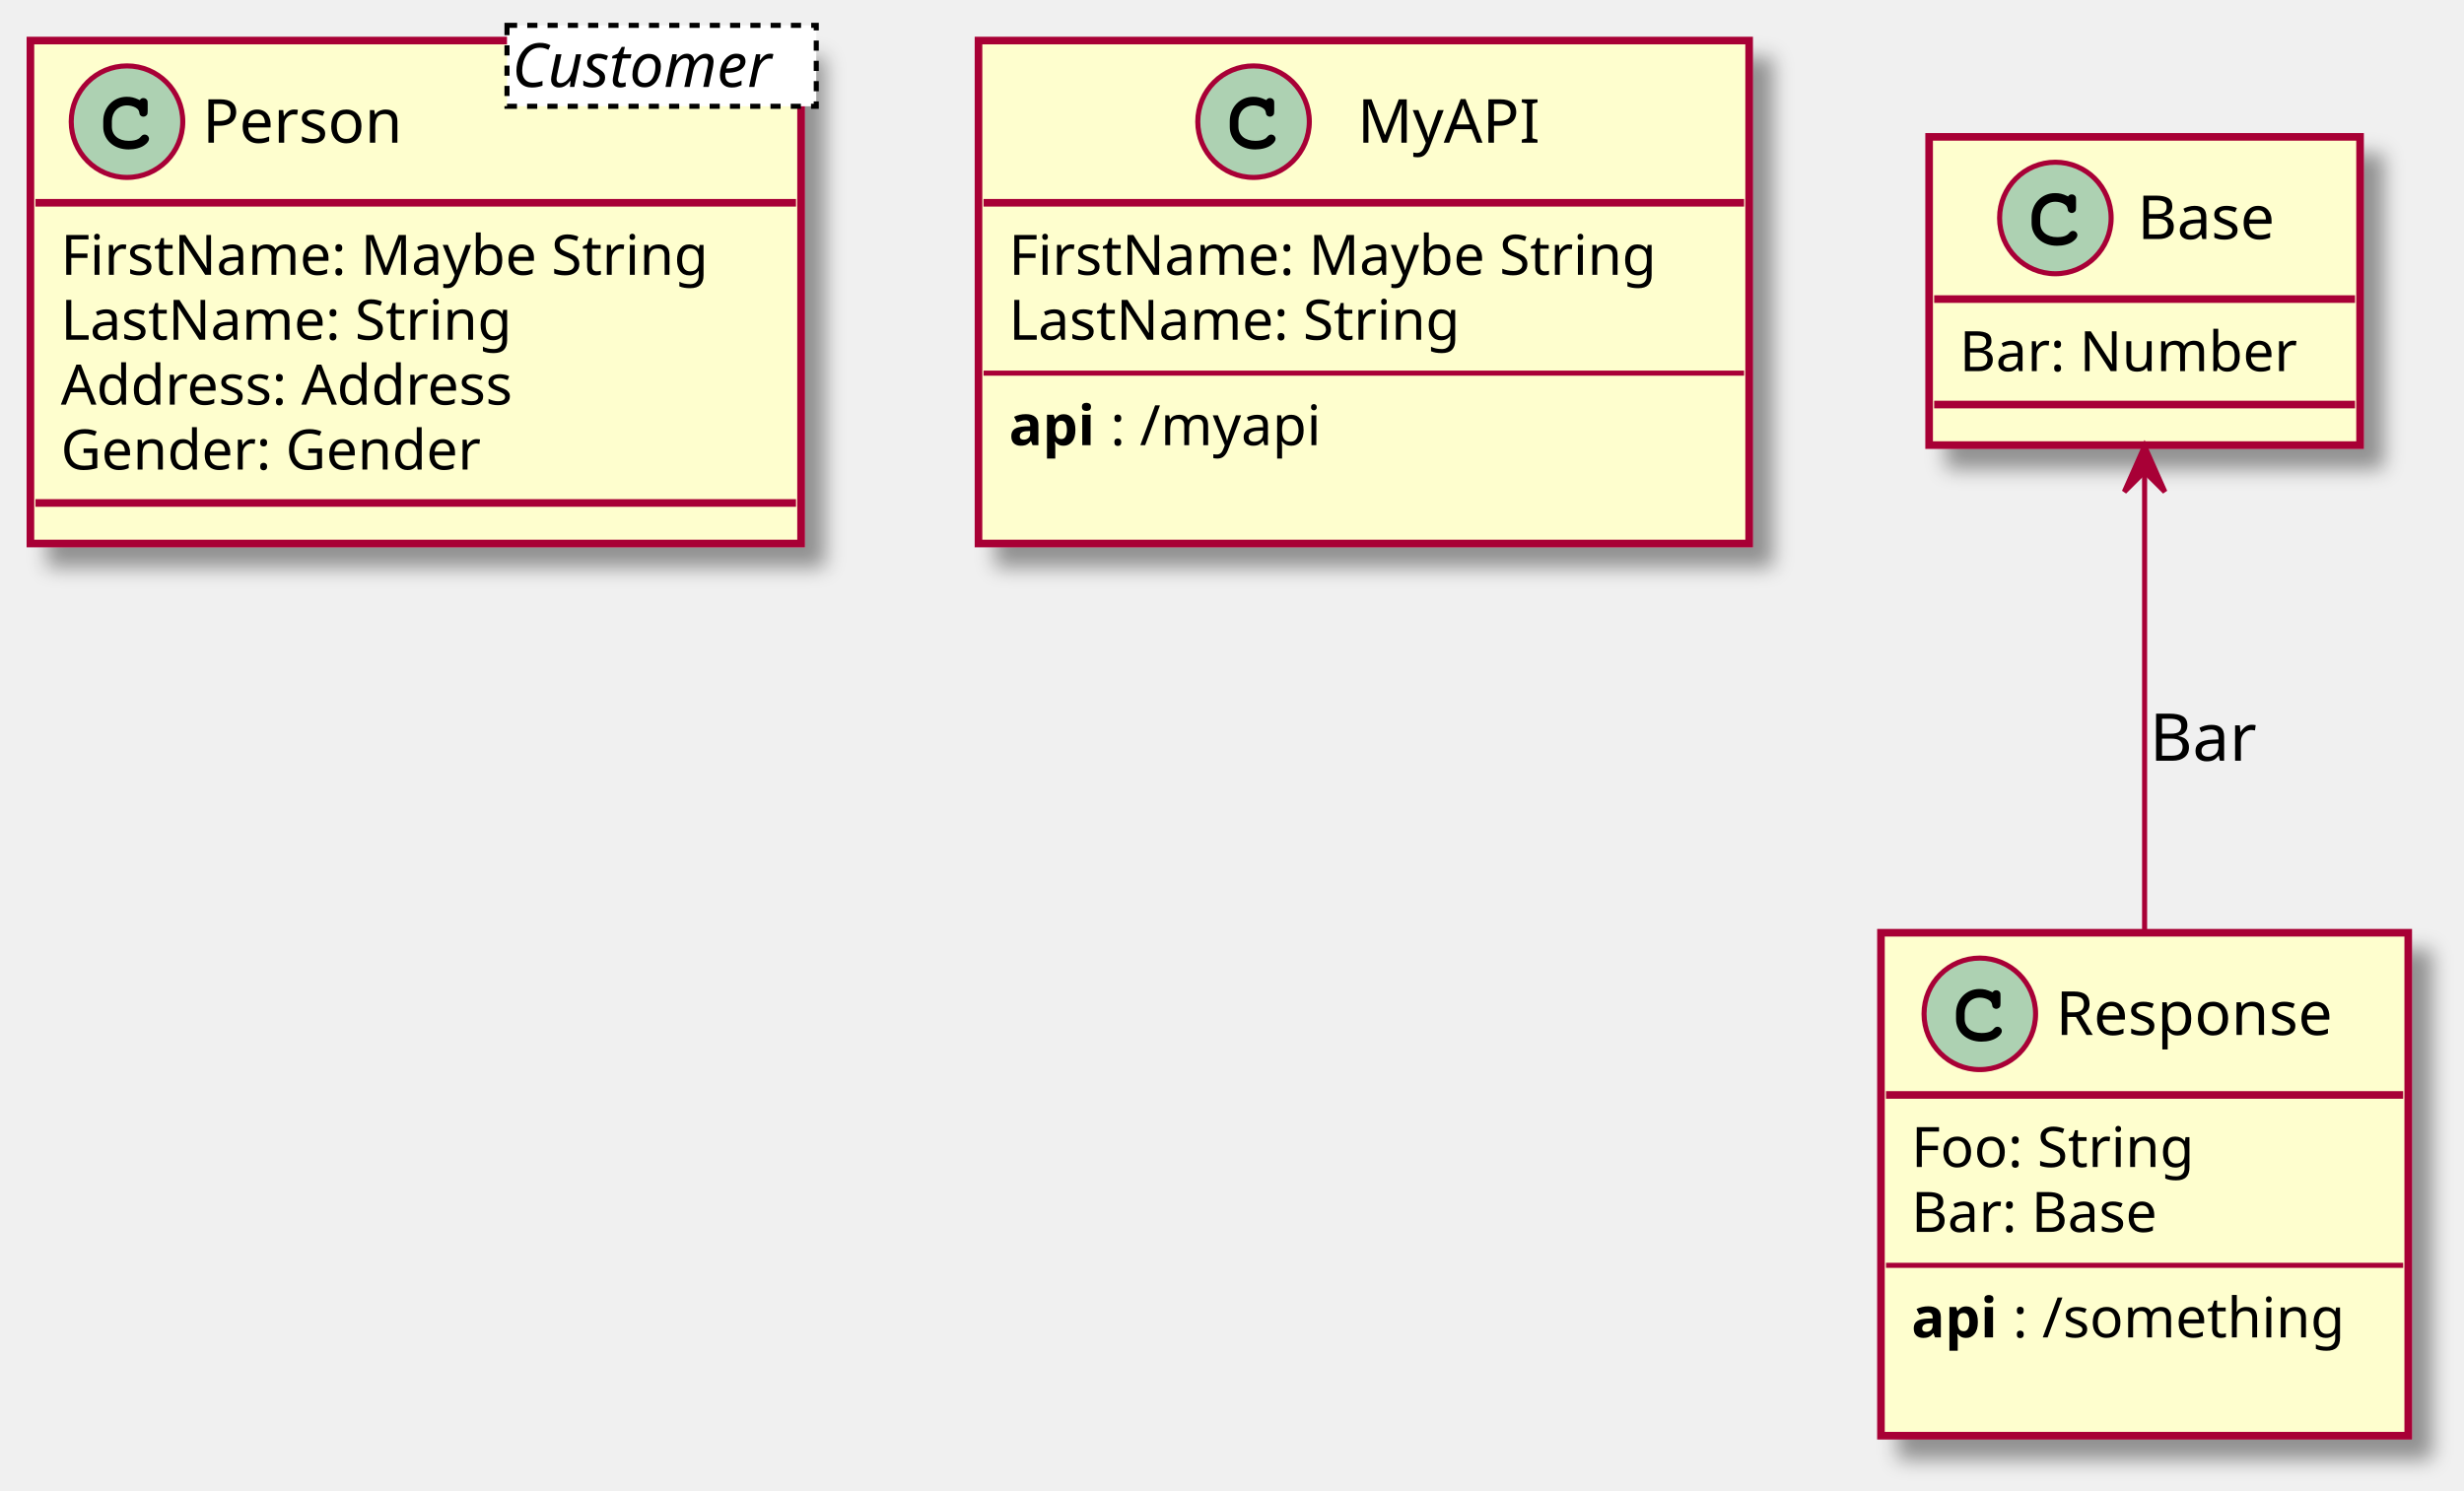
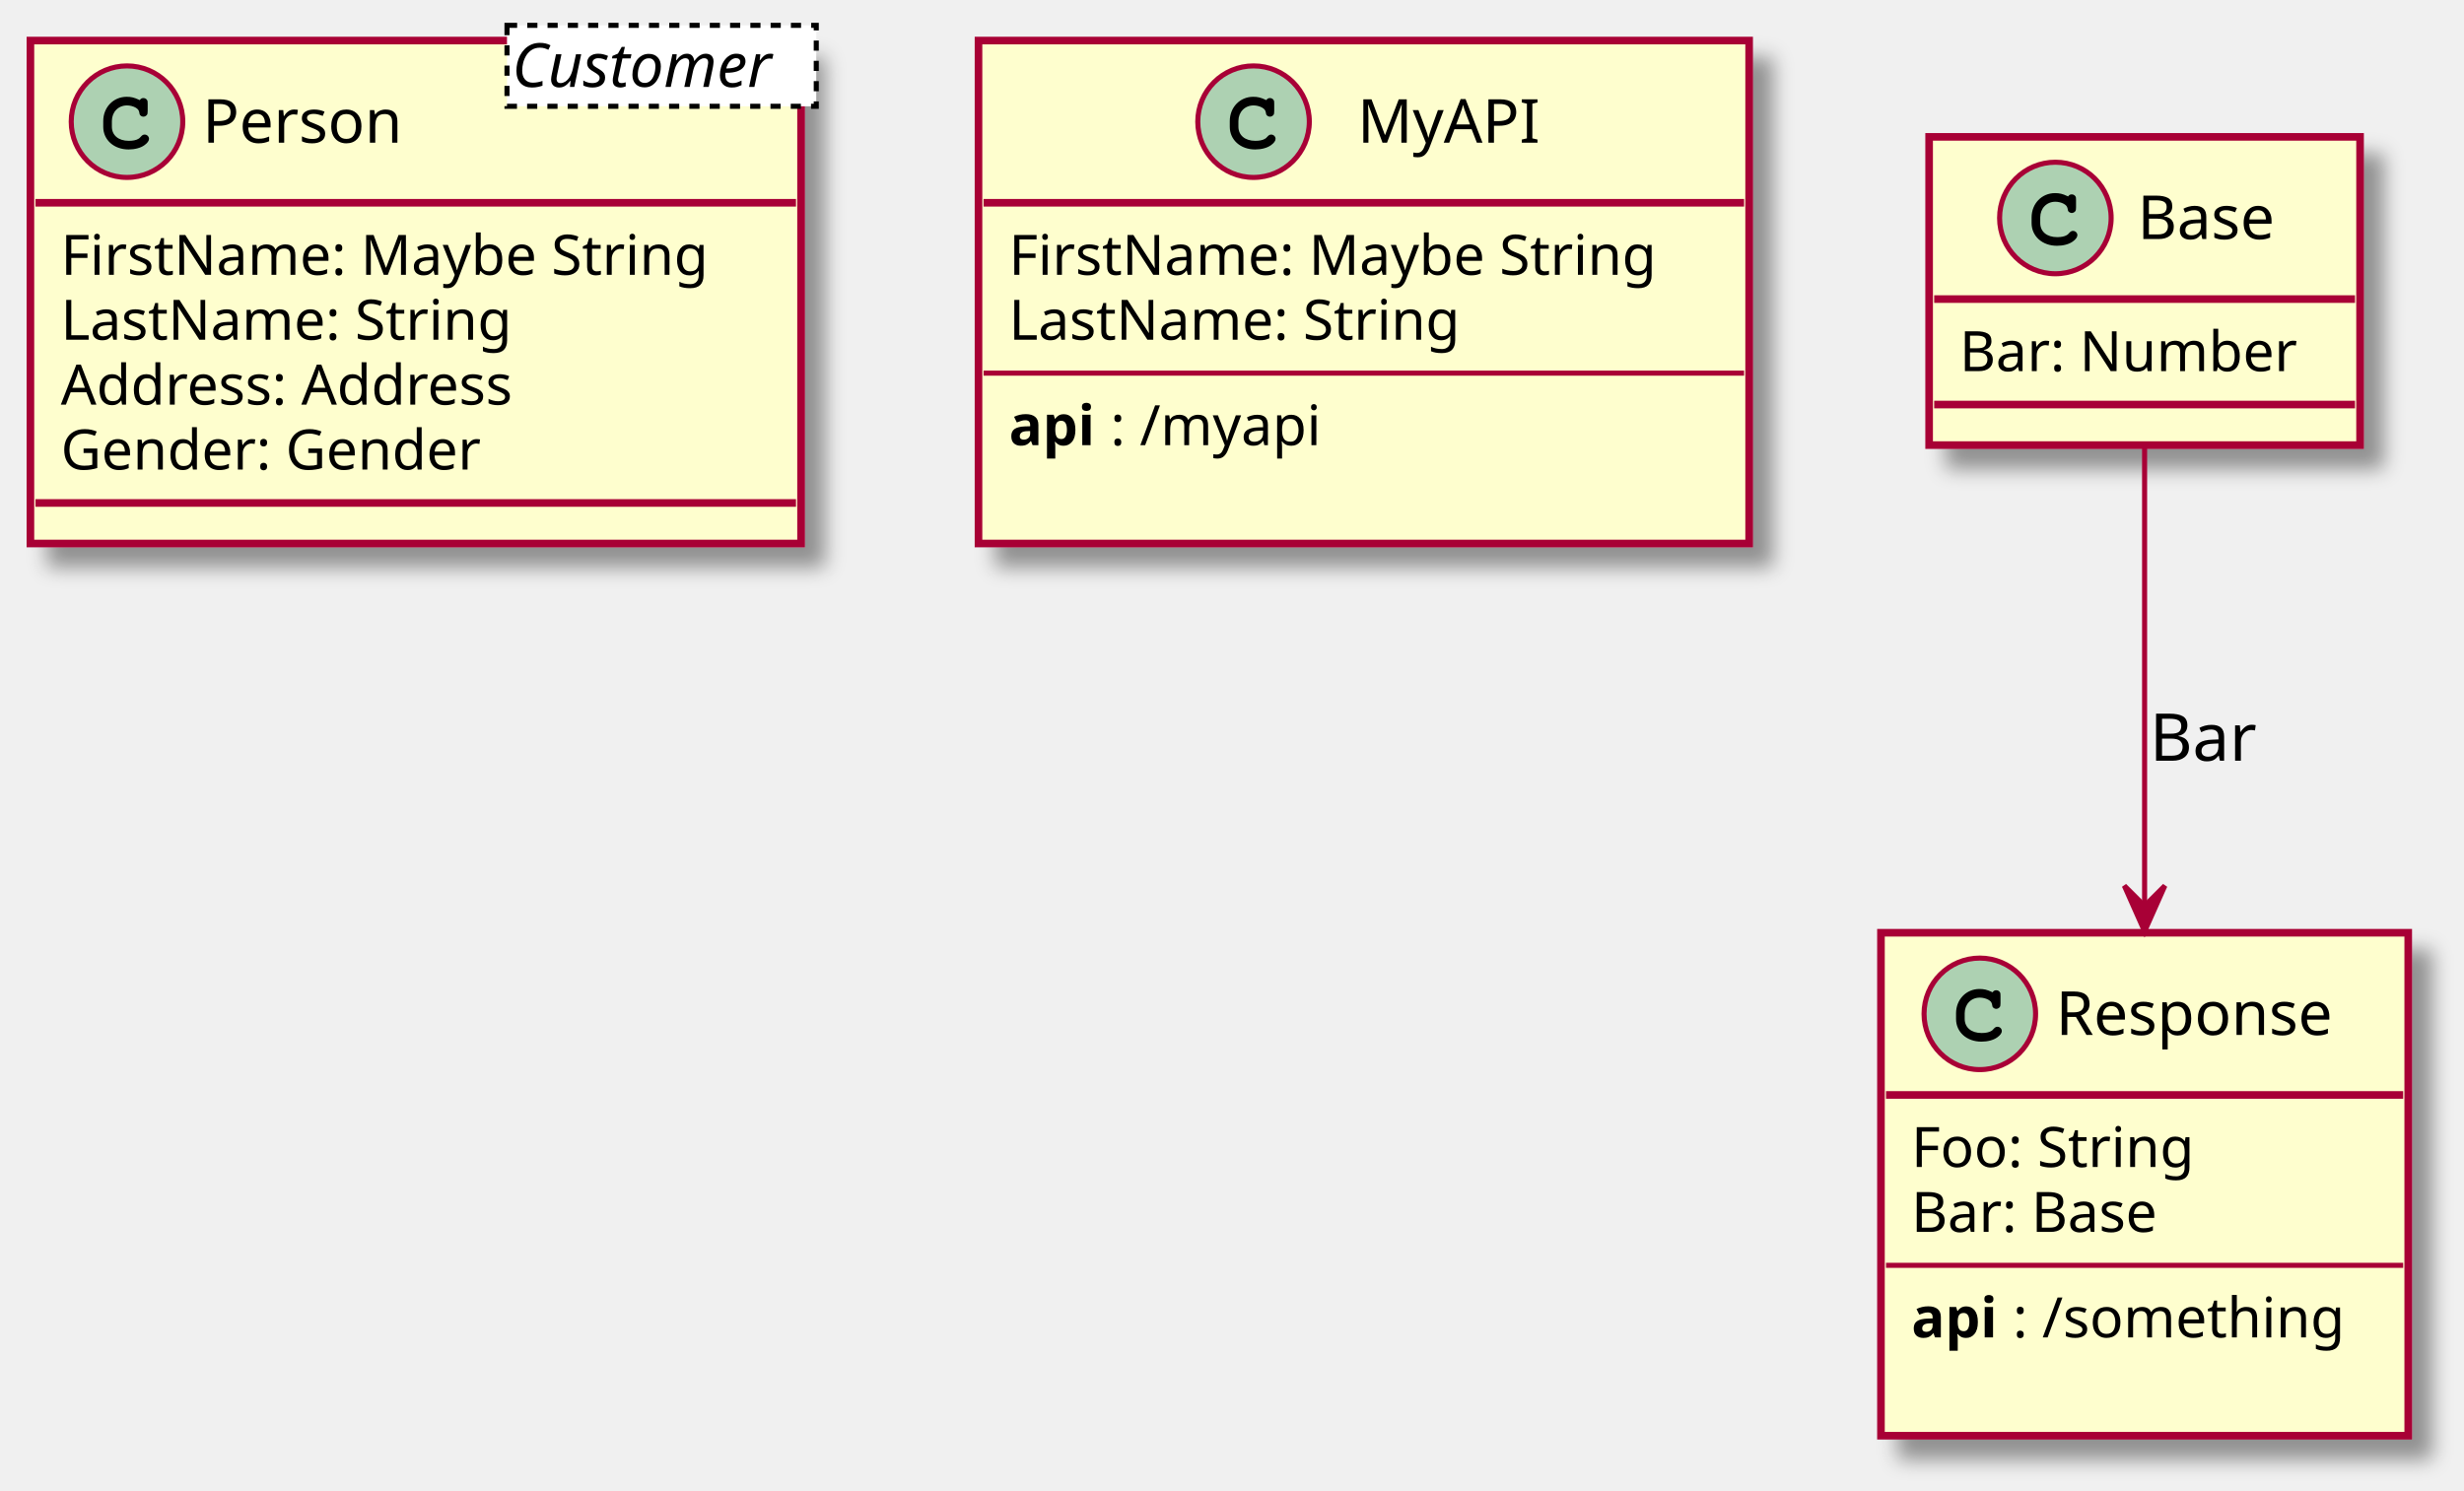
<svg xmlns="http://www.w3.org/2000/svg" contentScriptType="application/ecmascript" contentStyleType="text/css" height="294px" preserveAspectRatio="none" style="width:486px;height:294px;" version="1.1" viewBox="0 0 486 294" width="486px" zoomAndPan="magnify">
  <defs>
-     <filter height="300%" id="f6a2qkzx9c1nd" width="300%" x="-1" y="-1">
+     <filter height="300%" id="f1l4mlwdctz9cn" width="300%" x="-1" y="-1">
      <feGaussianBlur result="blurOut" stdDeviation="2.0" />
      <feColorMatrix in="blurOut" result="blurOut2" type="matrix" values="0 0 0 0 0 0 0 0 0 0 0 0 0 0 0 0 0 0 .4 0" />
      <feOffset dx="4.0" dy="4.0" in="blurOut2" result="blurOut3" />
      <feBlend in="SourceGraphic" in2="blurOut3" mode="normal" />
    </filter>
  </defs>
  <g>
-     <rect fill="#FEFECE" filter="url(#f6a2qkzx9c1nd)" height="99.219" id="Person" style="stroke: #A80036; stroke-width: 1.5;" width="152" x="6" y="8" />
+     <rect fill="#FEFECE" filter="url(#f1l4mlwdctz9cn)" height="99.219" id="Person" style="stroke: #A80036; stroke-width: 1.5;" width="152" x="6" y="8" />
    <ellipse cx="25.05" cy="24" fill="#ADD1B2" rx="11" ry="11" style="stroke: #A80036; stroke-width: 1.0;" />
    <path d="M27.394,19.672 L27.566,19.75 C27.784,19.438 27.988,19.344 28.284,19.344 C28.581,19.344 28.863,19.484 29.019,19.75 C29.113,19.906 29.128,20.031 29.128,20.469 L29.128,21.891 C29.128,22.312 29.097,22.5 28.988,22.656 C28.816,22.875 28.55,23.016 28.284,23.016 C28.066,23.016 27.831,22.906 27.691,22.766 C27.55,22.641 27.519,22.516 27.456,22.109 C27.363,21.703 27.191,21.484 26.706,21.203 C26.238,20.953 25.628,20.797 25.05,20.797 C23.316,20.797 22.066,22.109 22.066,23.891 L22.066,24.984 C22.066,26.688 23.363,27.781 25.409,27.781 C26.175,27.781 26.863,27.656 27.284,27.391 C27.472,27.297 27.472,27.297 27.925,26.812 C28.113,26.625 28.316,26.547 28.534,26.547 C29.003,26.547 29.394,26.938 29.394,27.391 C29.394,27.781 29.066,28.234 28.488,28.641 C27.738,29.188 26.581,29.484 25.363,29.484 C22.472,29.484 20.363,27.594 20.363,25.016 L20.363,23.891 C20.363,21.172 22.363,19.094 24.988,19.094 C25.863,19.094 26.456,19.234 27.394,19.672 Z " />
    <text fill="#000000" font-family="sans-serif" font-size="12" lengthAdjust="spacingAndGlyphs" textLength="44" x="39.95" y="28.154">Person</text>
    <rect fill="#FFFFFF" height="15.969" style="stroke: #000000; stroke-width: 1.0; stroke-dasharray: 2.0,2.0;" width="61" x="100" y="5" />
    <text fill="#000000" font-family="sans-serif" font-size="12" font-style="italic" lengthAdjust="spacingAndGlyphs" textLength="59" x="101" y="17.139">Customer</text>
    <line style="stroke: #A80036; stroke-width: 1.5;" x1="7" x2="157" y1="40" y2="40" />
    <text fill="#000000" font-family="sans-serif" font-size="11" lengthAdjust="spacingAndGlyphs" textLength="140" x="12" y="54.21">FirstName: Maybe String</text>
    <text fill="#000000" font-family="sans-serif" font-size="11" lengthAdjust="spacingAndGlyphs" textLength="99" x="12" y="67.015">LastName: String</text>
    <text fill="#000000" font-family="sans-serif" font-size="11" lengthAdjust="spacingAndGlyphs" textLength="102" x="12" y="79.82">Address: Address</text>
    <text fill="#000000" font-family="sans-serif" font-size="11" lengthAdjust="spacingAndGlyphs" textLength="92" x="12" y="92.624">Gender: Gender</text>
    <line style="stroke: #A80036; stroke-width: 1.5;" x1="7" x2="157" y1="99.219" y2="99.219" />
-     <rect fill="#FEFECE" filter="url(#f6a2qkzx9c1nd)" height="99.219" id="MyAPI" style="stroke: #A80036; stroke-width: 1.5;" width="152" x="193" y="8" />
+     <rect fill="#FEFECE" filter="url(#f1l4mlwdctz9cn)" height="99.219" id="MyAPI" style="stroke: #A80036; stroke-width: 1.5;" width="152" x="193" y="8" />
    <ellipse cx="247.25" cy="24" fill="#ADD1B2" rx="11" ry="11" style="stroke: #A80036; stroke-width: 1.0;" />
    <path d="M249.594,19.672 L249.766,19.75 C249.984,19.438 250.188,19.344 250.484,19.344 C250.781,19.344 251.062,19.484 251.219,19.75 C251.312,19.906 251.328,20.031 251.328,20.469 L251.328,21.891 C251.328,22.312 251.297,22.5 251.188,22.656 C251.016,22.875 250.75,23.016 250.484,23.016 C250.266,23.016 250.031,22.906 249.891,22.766 C249.75,22.641 249.719,22.516 249.656,22.109 C249.562,21.703 249.391,21.484 248.906,21.203 C248.438,20.953 247.828,20.797 247.25,20.797 C245.516,20.797 244.266,22.109 244.266,23.891 L244.266,24.984 C244.266,26.688 245.562,27.781 247.609,27.781 C248.375,27.781 249.062,27.656 249.484,27.391 C249.672,27.297 249.672,27.297 250.125,26.812 C250.312,26.625 250.516,26.547 250.734,26.547 C251.203,26.547 251.594,26.938 251.594,27.391 C251.594,27.781 251.266,28.234 250.688,28.641 C249.938,29.188 248.781,29.484 247.562,29.484 C244.672,29.484 242.562,27.594 242.562,25.016 L242.562,23.891 C242.562,21.172 244.562,19.094 247.188,19.094 C248.062,19.094 248.656,19.234 249.594,19.672 Z " />
    <text fill="#000000" font-family="sans-serif" font-size="12" lengthAdjust="spacingAndGlyphs" textLength="35" x="267.75" y="28.154">MyAPI</text>
    <line style="stroke: #A80036; stroke-width: 1.5;" x1="194" x2="344" y1="40" y2="40" />
    <text fill="#000000" font-family="sans-serif" font-size="11" lengthAdjust="spacingAndGlyphs" textLength="140" x="199" y="54.21">FirstName: Maybe String</text>
    <text fill="#000000" font-family="sans-serif" font-size="11" lengthAdjust="spacingAndGlyphs" textLength="99" x="199" y="67.015">LastName: String</text>
    <line style="stroke: #A80036; stroke-width: 1.0;" x1="194" x2="344" y1="73.609" y2="73.609" />
    <text fill="#000000" font-family="sans-serif" font-size="11" font-weight="bold" lengthAdjust="spacingAndGlyphs" textLength="20" x="199" y="87.82">api</text>
    <text fill="#000000" font-family="sans-serif" font-size="11" lengthAdjust="spacingAndGlyphs" textLength="46" x="219" y="87.82">: /myapi</text>
    <text fill="#000000" font-family="sans-serif" font-size="11" lengthAdjust="spacingAndGlyphs" textLength="0" x="203" y="100.624" />
-     <rect fill="#FEFECE" filter="url(#f6a2qkzx9c1nd)" height="60.805" id="Base" style="stroke: #A80036; stroke-width: 1.5;" width="85" x="380.5" y="27" />
+     <rect fill="#FEFECE" filter="url(#f1l4mlwdctz9cn)" height="60.805" id="Base" style="stroke: #A80036; stroke-width: 1.5;" width="85" x="380.5" y="27" />
    <ellipse cx="405.4" cy="43" fill="#ADD1B2" rx="11" ry="11" style="stroke: #A80036; stroke-width: 1.0;" />
    <path d="M407.744,38.672 L407.916,38.75 C408.134,38.438 408.337,38.344 408.634,38.344 C408.931,38.344 409.212,38.484 409.369,38.75 C409.462,38.906 409.478,39.031 409.478,39.469 L409.478,40.891 C409.478,41.312 409.447,41.5 409.337,41.656 C409.166,41.875 408.9,42.016 408.634,42.016 C408.416,42.016 408.181,41.906 408.041,41.766 C407.9,41.641 407.869,41.516 407.806,41.109 C407.712,40.703 407.541,40.484 407.056,40.203 C406.587,39.953 405.978,39.797 405.4,39.797 C403.666,39.797 402.416,41.109 402.416,42.891 L402.416,43.984 C402.416,45.688 403.712,46.781 405.759,46.781 C406.525,46.781 407.212,46.656 407.634,46.391 C407.822,46.297 407.822,46.297 408.275,45.812 C408.462,45.625 408.666,45.547 408.884,45.547 C409.353,45.547 409.744,45.938 409.744,46.391 C409.744,46.781 409.416,47.234 408.837,47.641 C408.087,48.188 406.931,48.484 405.712,48.484 C402.822,48.484 400.712,46.594 400.712,44.016 L400.712,42.891 C400.712,40.172 402.712,38.094 405.337,38.094 C406.212,38.094 406.806,38.234 407.744,38.672 Z " />
    <text fill="#000000" font-family="sans-serif" font-size="12" lengthAdjust="spacingAndGlyphs" textLength="31" x="421.6" y="47.154">Base</text>
    <line style="stroke: #A80036; stroke-width: 1.5;" x1="381.5" x2="464.5" y1="59" y2="59" />
    <text fill="#000000" font-family="sans-serif" font-size="11" lengthAdjust="spacingAndGlyphs" textLength="73" x="386.5" y="73.21">Bar: Number</text>
    <line style="stroke: #A80036; stroke-width: 1.5;" x1="381.5" x2="464.5" y1="79.805" y2="79.805" />
-     <rect fill="#FEFECE" filter="url(#f6a2qkzx9c1nd)" height="99.219" id="Response" style="stroke: #A80036; stroke-width: 1.5;" width="104" x="371" y="184" />
+     <rect fill="#FEFECE" filter="url(#f1l4mlwdctz9cn)" height="99.219" id="Response" style="stroke: #A80036; stroke-width: 1.5;" width="104" x="371" y="184" />
    <ellipse cx="390.5" cy="200" fill="#ADD1B2" rx="11" ry="11" style="stroke: #A80036; stroke-width: 1.0;" />
    <path d="M392.844,195.672 L393.016,195.75 C393.234,195.438 393.438,195.344 393.734,195.344 C394.031,195.344 394.312,195.484 394.469,195.75 C394.562,195.906 394.578,196.031 394.578,196.469 L394.578,197.891 C394.578,198.312 394.547,198.5 394.438,198.656 C394.266,198.875 394,199.016 393.734,199.016 C393.516,199.016 393.281,198.906 393.141,198.766 C393,198.641 392.969,198.516 392.906,198.109 C392.812,197.703 392.641,197.484 392.156,197.203 C391.688,196.953 391.078,196.797 390.5,196.797 C388.766,196.797 387.516,198.109 387.516,199.891 L387.516,200.984 C387.516,202.688 388.812,203.781 390.859,203.781 C391.625,203.781 392.312,203.656 392.734,203.391 C392.922,203.297 392.922,203.297 393.375,202.812 C393.562,202.625 393.766,202.547 393.984,202.547 C394.453,202.547 394.844,202.938 394.844,203.391 C394.844,203.781 394.516,204.234 393.938,204.641 C393.188,205.188 392.031,205.484 390.812,205.484 C387.922,205.484 385.812,203.594 385.812,201.016 L385.812,199.891 C385.812,197.172 387.812,195.094 390.438,195.094 C391.312,195.094 391.906,195.234 392.844,195.672 Z " />
    <text fill="#000000" font-family="sans-serif" font-size="12" lengthAdjust="spacingAndGlyphs" textLength="62" x="405.5" y="204.154">Response</text>
    <line style="stroke: #A80036; stroke-width: 1.5;" x1="372" x2="474" y1="216" y2="216" />
    <text fill="#000000" font-family="sans-serif" font-size="11" lengthAdjust="spacingAndGlyphs" textLength="62" x="377" y="230.21">Foo: String</text>
    <text fill="#000000" font-family="sans-serif" font-size="11" lengthAdjust="spacingAndGlyphs" textLength="57" x="377" y="243.015">Bar: Base</text>
    <line style="stroke: #A80036; stroke-width: 1.0;" x1="372" x2="474" y1="249.609" y2="249.609" />
    <text fill="#000000" font-family="sans-serif" font-size="11" font-weight="bold" lengthAdjust="spacingAndGlyphs" textLength="20" x="377" y="263.82">api</text>
    <text fill="#000000" font-family="sans-serif" font-size="11" lengthAdjust="spacingAndGlyphs" textLength="72" x="397" y="263.82">: /something</text>
    <text fill="#000000" font-family="sans-serif" font-size="11" lengthAdjust="spacingAndGlyphs" textLength="0" x="381" y="276.625" />
-     <path d="M423,93.068 C423,119.008 423,154.867 423,183.724 " fill="none" id="Base-Response" style="stroke: #A80036; stroke-width: 1.0;" />
-     <polygon fill="#A80036" points="423,88.017,419,97.017,423,93.017,427,97.017,423,88.017" style="stroke: #A80036; stroke-width: 1.0;" />
+     <path d="M423,88.017 C423,112.764 423,148.743 423,178.606 " fill="none" id="Base-Response" style="stroke: #A80036; stroke-width: 1.0;" />
+     <polygon fill="#A80036" points="423,183.724,427,174.724,423,178.724,419,174.724,423,183.724" style="stroke: #A80036; stroke-width: 1.0;" />
    <text fill="#000000" font-family="sans-serif" font-size="13" lengthAdjust="spacingAndGlyphs" textLength="22" x="424" y="150.067">Bar</text>
  </g>
</svg>
